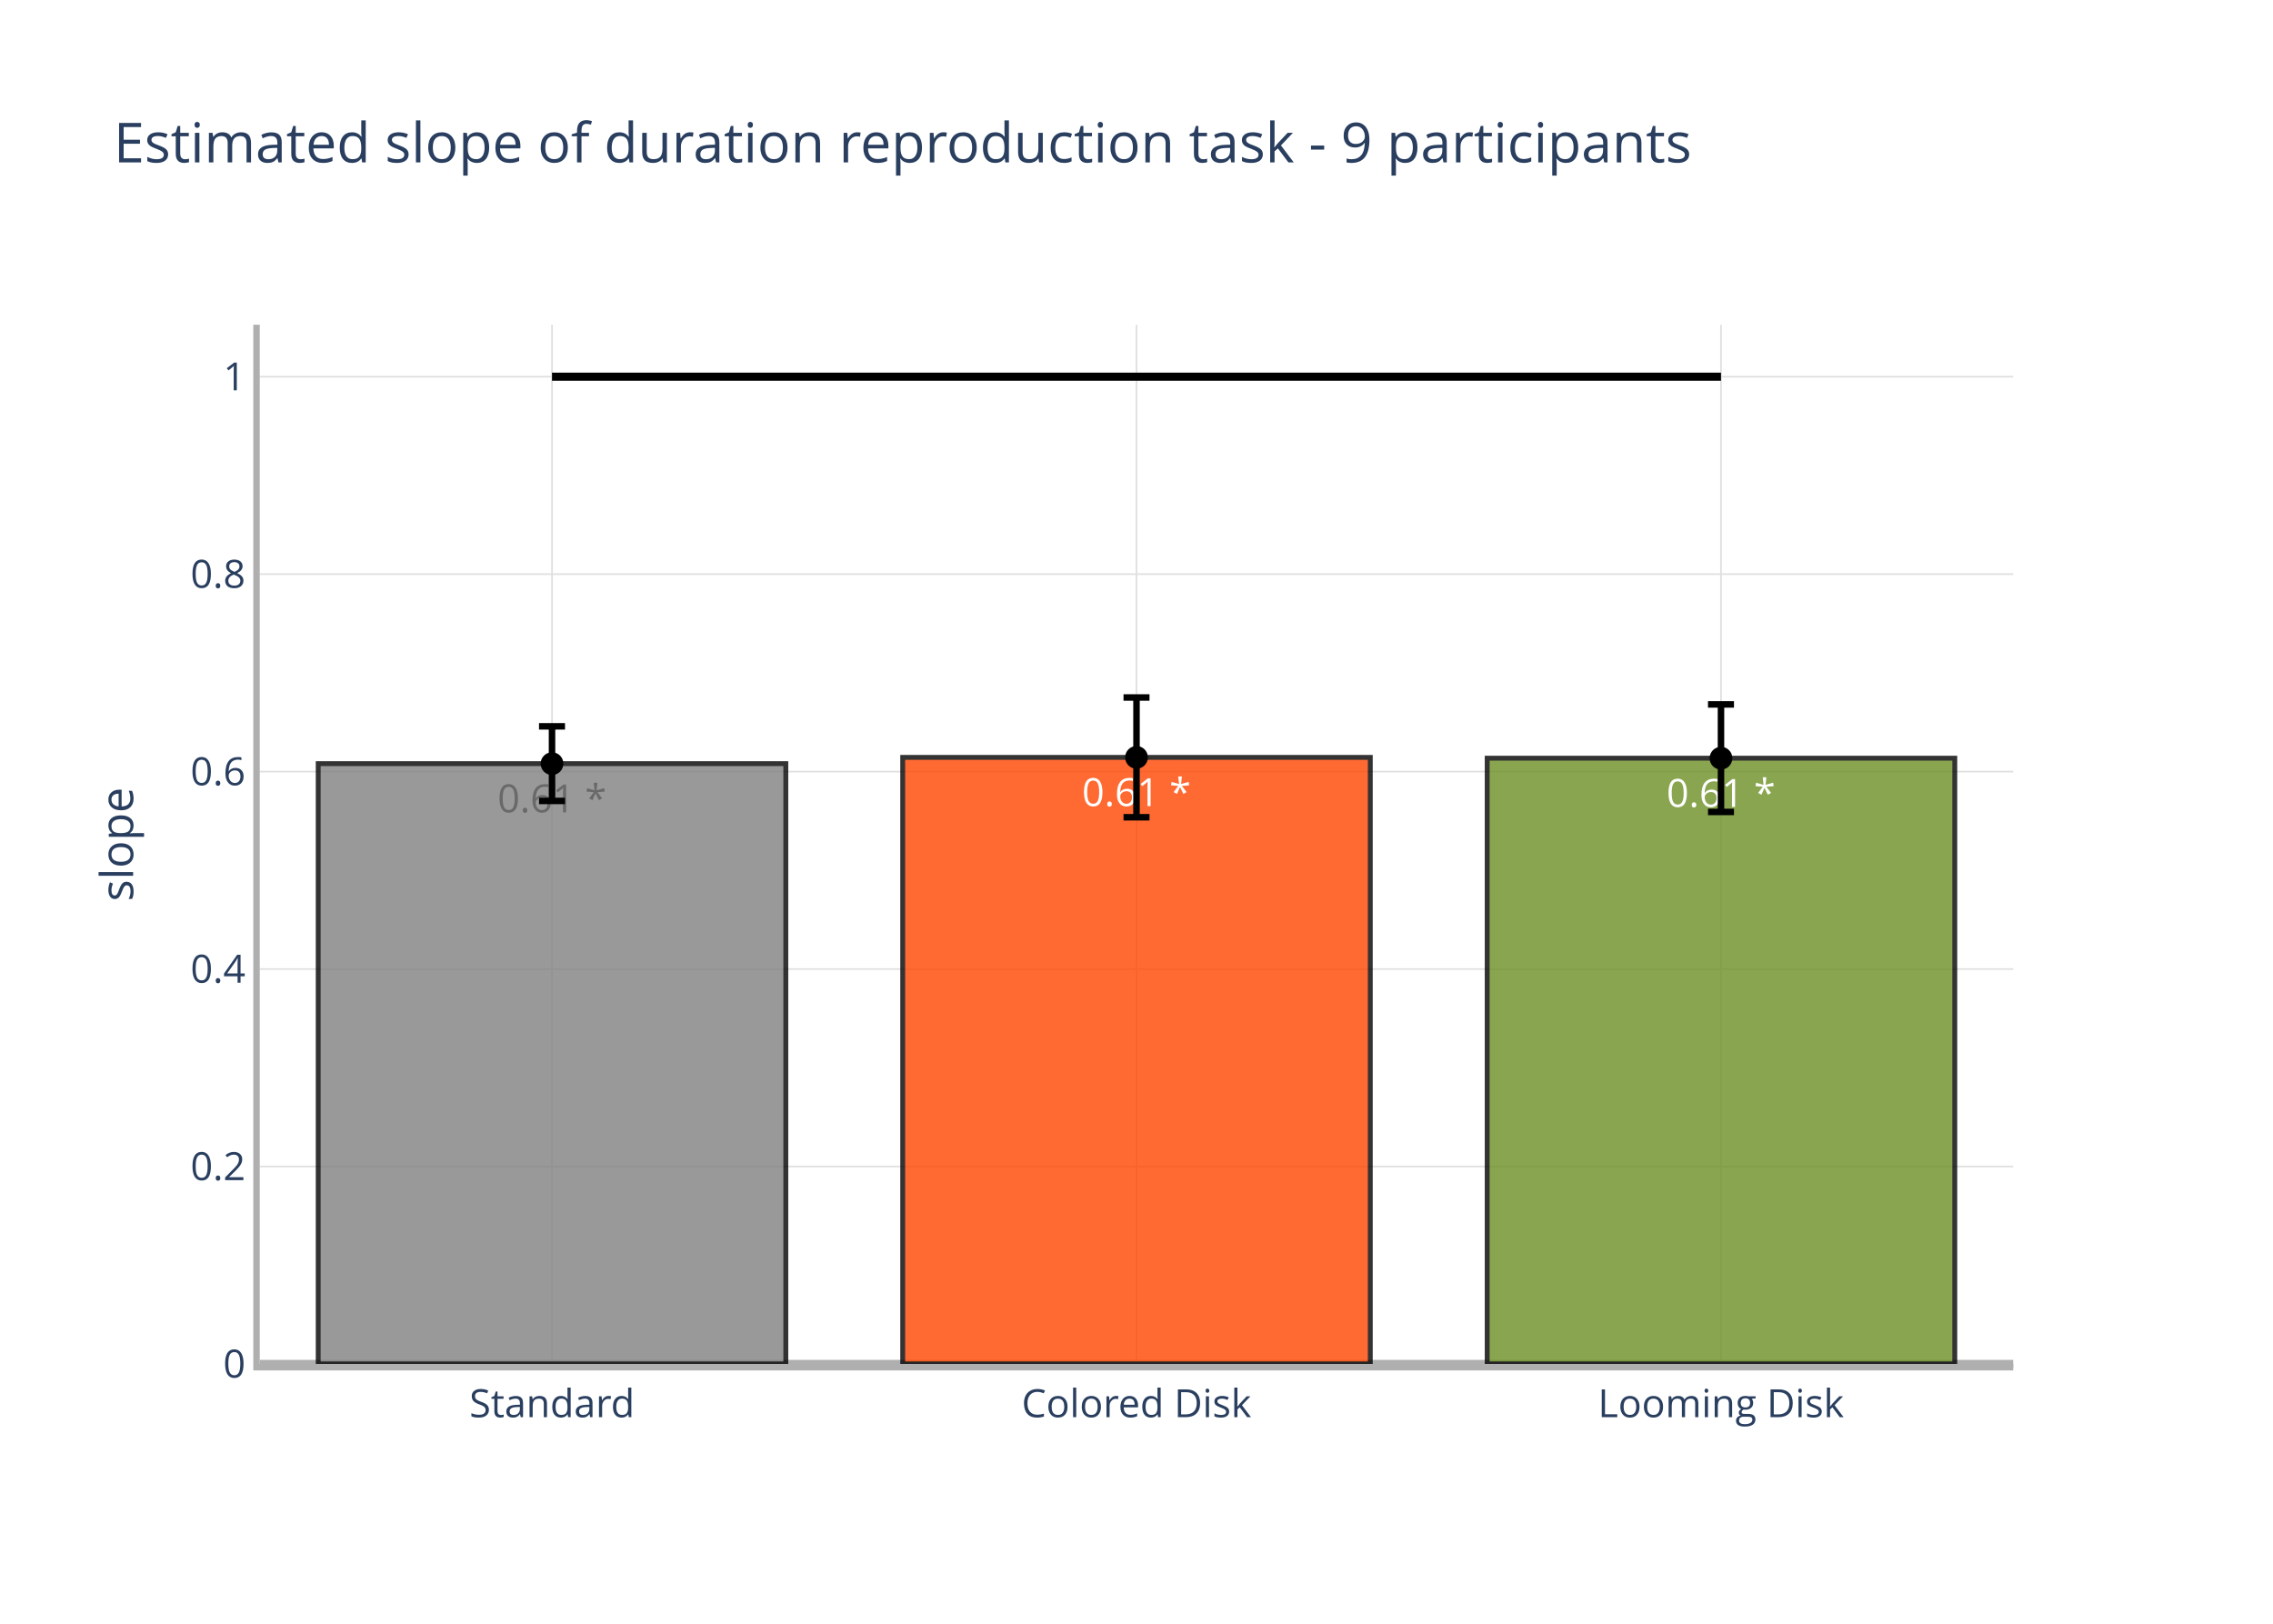
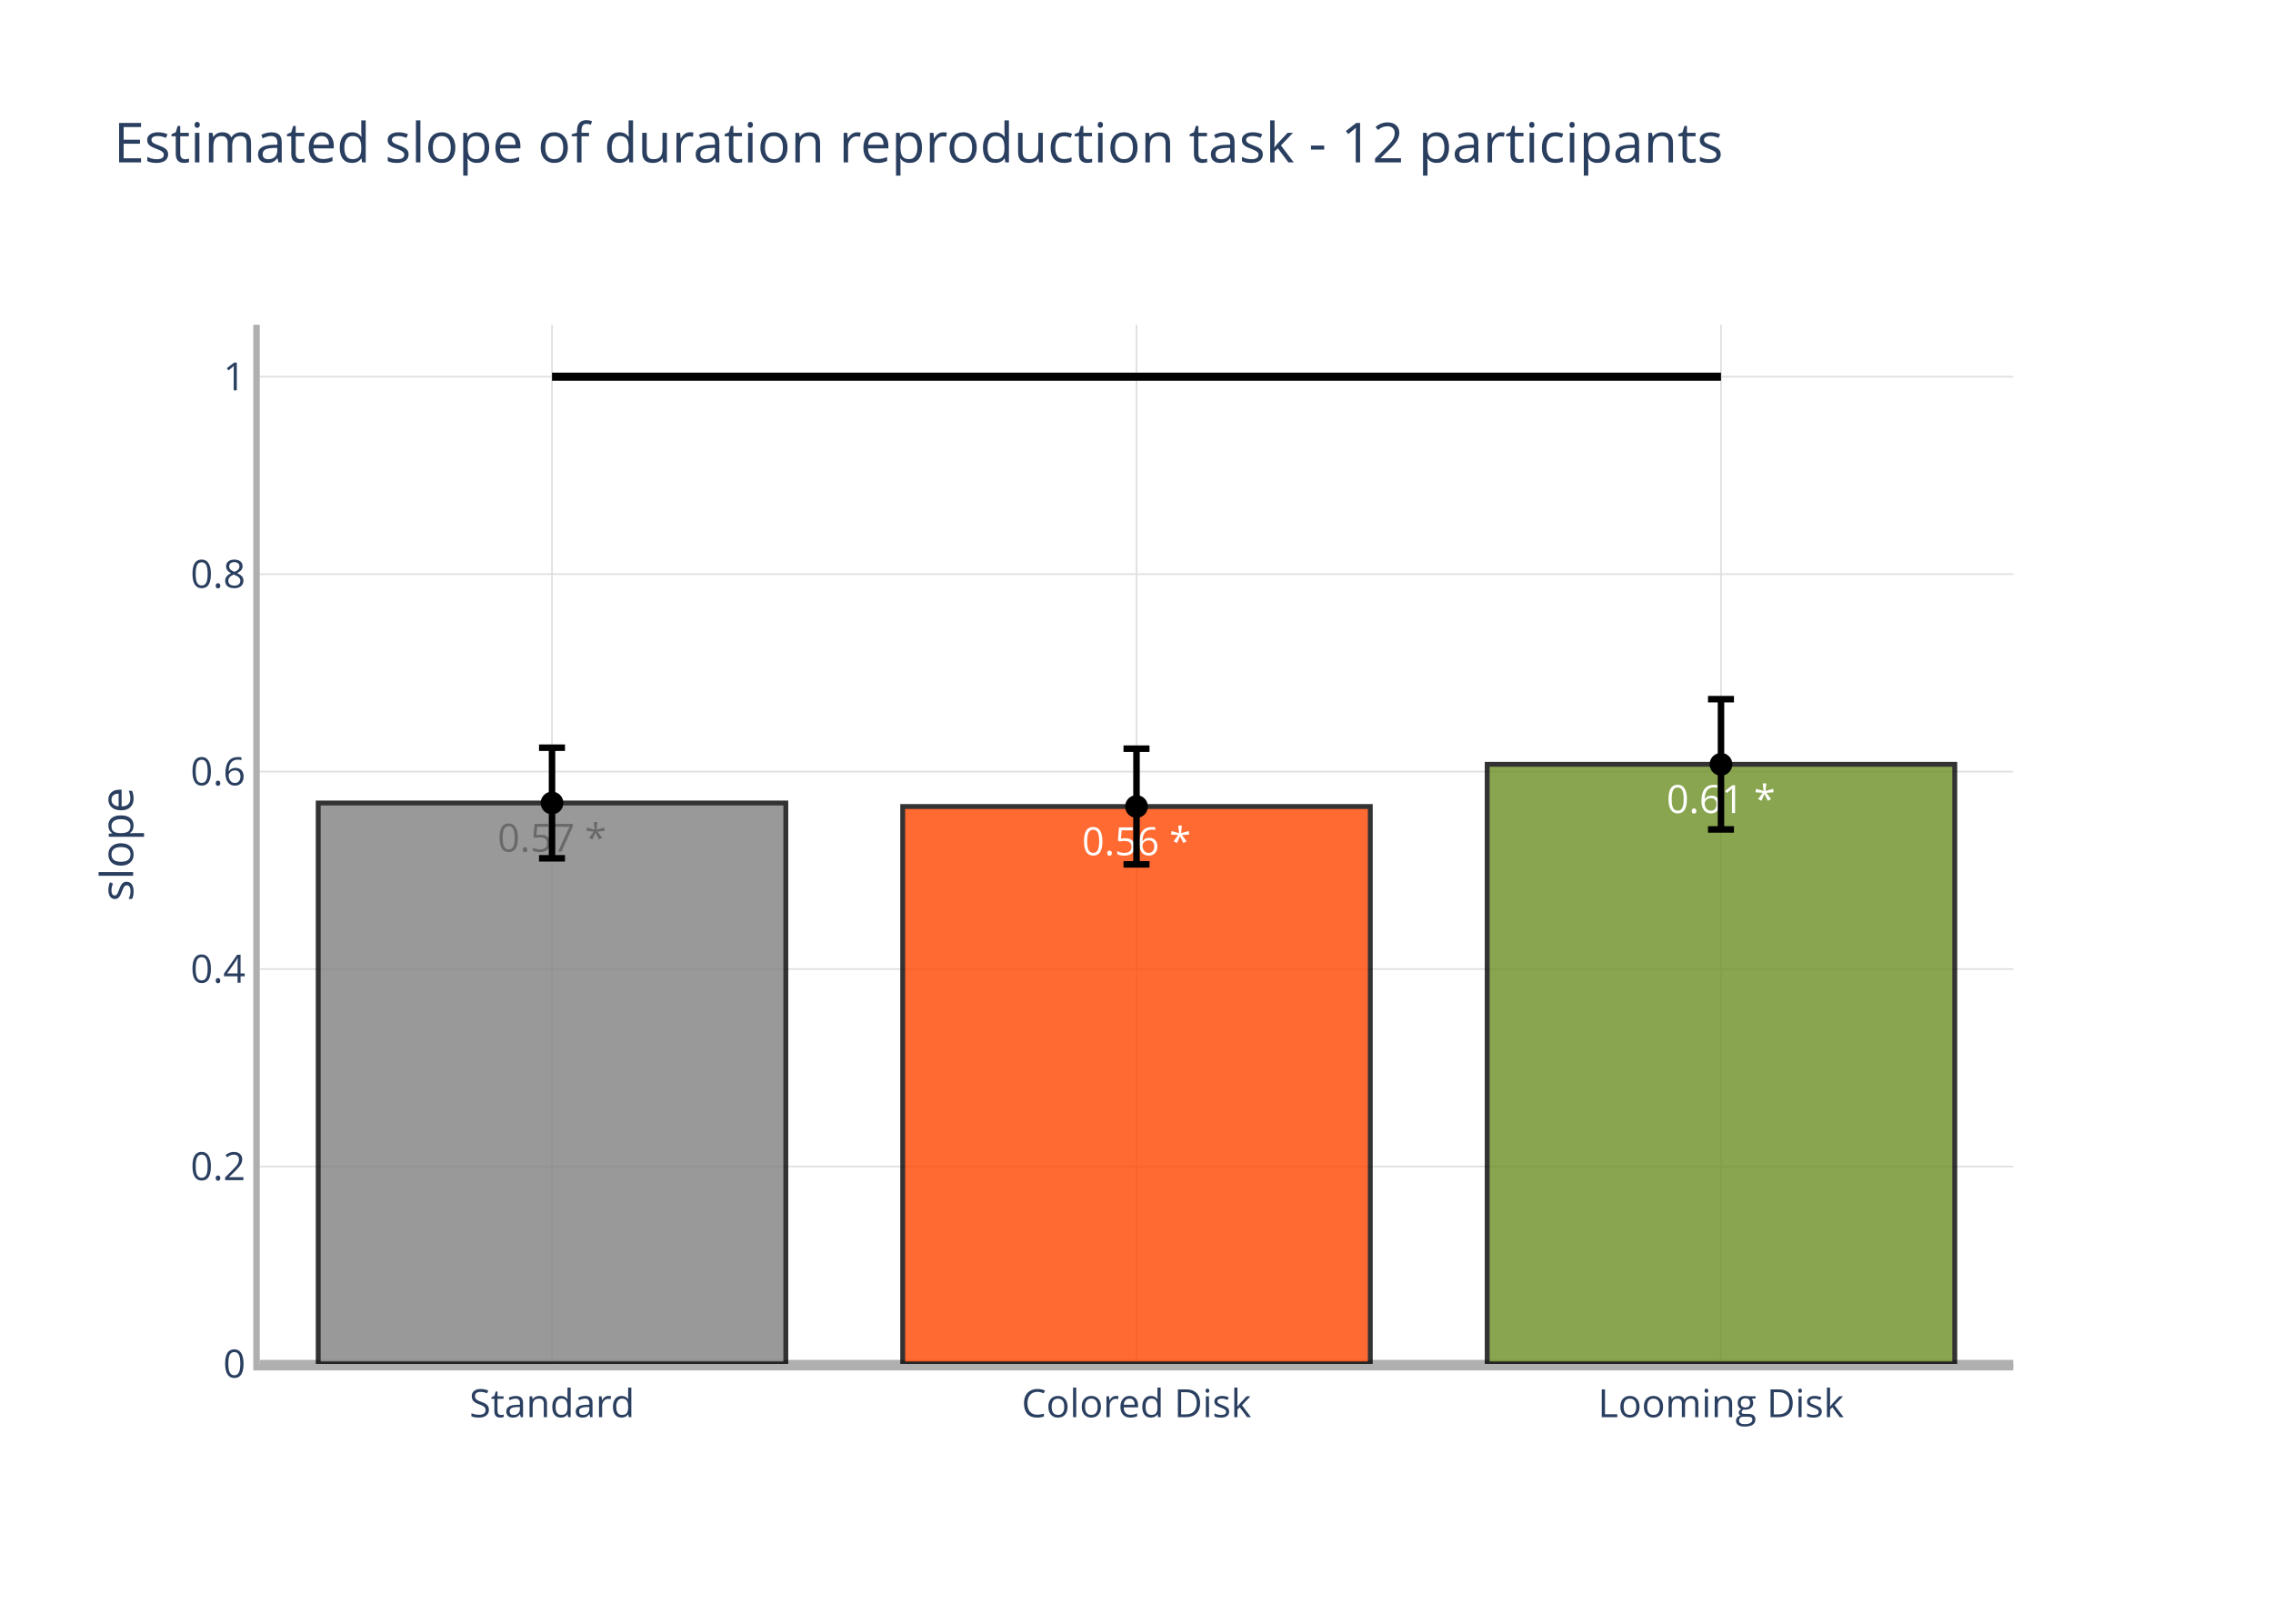
<svg xmlns="http://www.w3.org/2000/svg" class="main-svg" width="700" height="500" viewBox="0 0 700 500">
  <rect x="0" y="0" width="700" height="500" style="fill: rgb(255, 255, 255); fill-opacity: 1;" />
-   <defs id="defs-7e801e">
+   <defs id="defs-07aeaa">
    <g class="clips">
-       <clipPath id="clip7e801exyplot" class="plotclip">
+       <clipPath id="clip07aeaaxyplot" class="plotclip">
        <rect width="540" height="320" />
      </clipPath>
-       <clipPath class="axesclip" id="clip7e801ex">
+       <clipPath class="axesclip" id="clip07aeaax">
        <rect x="80" y="0" width="540" height="500" />
      </clipPath>
-       <clipPath class="axesclip" id="clip7e801ey">
+       <clipPath class="axesclip" id="clip07aeaay">
        <rect x="0" y="100" width="700" height="320" />
      </clipPath>
-       <clipPath class="axesclip" id="clip7e801exy">
+       <clipPath class="axesclip" id="clip07aeaaxy">
        <rect x="80" y="100" width="540" height="320" />
      </clipPath>
    </g>
    <g class="gradients" />
  </defs>
  <g class="bglayer">
    <rect class="bg" x="80" y="100" width="540" height="320" style="fill: rgb(255, 255, 255); fill-opacity: 1; stroke-width: 0;" />
  </g>
  <g class="layer-below">
    <g class="imagelayer" />
    <g class="shapelayer" />
  </g>
  <g class="cartesianlayer">
    <g class="subplot xy">
      <g class="layer-subplot">
        <g class="shapelayer" />
        <g class="imagelayer" />
      </g>
      <g class="gridlayer">
        <g class="x">
          <path class="xgrid crisp" transform="translate(170,0)" d="M0,100v320" style="stroke: rgb(223, 223, 223); stroke-opacity: 1; stroke-width: 0.5px;" />
          <path class="xgrid crisp" transform="translate(350,0)" d="M0,100v320" style="stroke: rgb(223, 223, 223); stroke-opacity: 1; stroke-width: 0.5px;" />
          <path class="xgrid crisp" transform="translate(530,0)" d="M0,100v320" style="stroke: rgb(223, 223, 223); stroke-opacity: 1; stroke-width: 0.5px;" />
        </g>
        <g class="y">
          <path class="ygrid crisp" transform="translate(0,359.2)" d="M80,0h540" style="stroke: rgb(223, 223, 223); stroke-opacity: 1; stroke-width: 0.5px;" />
          <path class="ygrid crisp" transform="translate(0,298.4)" d="M80,0h540" style="stroke: rgb(223, 223, 223); stroke-opacity: 1; stroke-width: 0.5px;" />
          <path class="ygrid crisp" transform="translate(0,237.6)" d="M80,0h540" style="stroke: rgb(223, 223, 223); stroke-opacity: 1; stroke-width: 0.5px;" />
          <path class="ygrid crisp" transform="translate(0,176.8)" d="M80,0h540" style="stroke: rgb(223, 223, 223); stroke-opacity: 1; stroke-width: 0.5px;" />
          <path class="ygrid crisp" transform="translate(0,116)" d="M80,0h540" style="stroke: rgb(223, 223, 223); stroke-opacity: 1; stroke-width: 0.5px;" />
        </g>
      </g>
      <g class="zerolinelayer">
        <path class="yzl zl crisp" transform="translate(0,420)" d="M80,0h540" style="stroke: rgb(175, 175, 175); stroke-opacity: 1; stroke-width: 2.5px;" />
      </g>
      <path class="xlines-below" />
      <path class="ylines-below" />
      <g class="overlines-below" />
      <g class="xaxislayer-below" />
      <g class="yaxislayer-below" />
      <g class="overaxes-below" />
-       <g class="plot" transform="translate(80, 100)" clip-path="url('#clip7e801exyplot')">
+       <g class="plot" transform="translate(80, 100)" clip-path="url('#clip07aeaaxyplot')">
        <g class="barlayer mlayer">
          <g class="trace bars" style="opacity: 0.8;">
            <g class="points">
              <g class="point">
-                 <path d="M18,320V135.15H162V320Z" style="vector-effect: non-scaling-stroke; opacity: 1; stroke-width: 1.5px; fill: rgb(128, 128, 128); fill-opacity: 1; stroke: rgb(0, 0, 0); stroke-opacity: 1;" />
-                 <text class="bartext bartext-inside" transform="translate(90 150.15)" text-anchor="middle" data-notex="1" x="0" y="0" style="font-family: 'Open Sans', verdana, arial, sans-serif; font-size: 12px; fill: rgb(68, 68, 68); fill-opacity: 1; white-space: pre;">0.61 *</text>
+                 <path d="M18,320V147.27H162V320Z" style="vector-effect: non-scaling-stroke; opacity: 1; stroke-width: 1.5px; fill: rgb(128, 128, 128); fill-opacity: 1; stroke: rgb(0, 0, 0); stroke-opacity: 1;" />
+                 <text class="bartext bartext-inside" transform="translate(90 162.27)" text-anchor="middle" data-notex="1" x="0" y="0" style="font-family: 'Open Sans', verdana, arial, sans-serif; font-size: 12px; fill: rgb(68, 68, 68); fill-opacity: 1; white-space: pre;">0.57 *</text>
              </g>
            </g>
          </g>
          <g class="trace bars" style="opacity: 0.8;">
            <g class="points">
              <g class="point">
-                 <path d="M198,320V133.22H342V320Z" style="vector-effect: non-scaling-stroke; opacity: 1; stroke-width: 1.5px; fill: rgb(255, 69, 0); fill-opacity: 1; stroke: rgb(0, 0, 0); stroke-opacity: 1;" />
-                 <text class="bartext bartext-inside" transform="translate(270 148.22)" text-anchor="middle" data-notex="1" x="0" y="0" style="font-family: 'Open Sans', verdana, arial, sans-serif; font-size: 12px; fill: rgb(255, 255, 255); fill-opacity: 1; white-space: pre;">0.61 *</text>
+                 <path d="M198,320V148.35H342V320Z" style="vector-effect: non-scaling-stroke; opacity: 1; stroke-width: 1.5px; fill: rgb(255, 69, 0); fill-opacity: 1; stroke: rgb(0, 0, 0); stroke-opacity: 1;" />
+                 <text class="bartext bartext-inside" transform="translate(270 163.35)" text-anchor="middle" data-notex="1" x="0" y="0" style="font-family: 'Open Sans', verdana, arial, sans-serif; font-size: 12px; fill: rgb(255, 255, 255); fill-opacity: 1; white-space: pre;">0.56 *</text>
              </g>
            </g>
          </g>
          <g class="trace bars" style="opacity: 0.8;">
            <g class="points">
              <g class="point">
-                 <path d="M378,320V133.47H522V320Z" style="vector-effect: non-scaling-stroke; opacity: 1; stroke-width: 1.5px; fill: rgb(107, 142, 35); fill-opacity: 1; stroke: rgb(0, 0, 0); stroke-opacity: 1;" />
-                 <text class="bartext bartext-inside" transform="translate(450 148.47)" text-anchor="middle" data-notex="1" x="0" y="0" style="font-family: 'Open Sans', verdana, arial, sans-serif; font-size: 12px; fill: rgb(255, 255, 255); fill-opacity: 1; white-space: pre;">0.61 *</text>
+                 <path d="M378,320V135.35H522V320Z" style="vector-effect: non-scaling-stroke; opacity: 1; stroke-width: 1.5px; fill: rgb(107, 142, 35); fill-opacity: 1; stroke: rgb(0, 0, 0); stroke-opacity: 1;" />
+                 <text class="bartext bartext-inside" transform="translate(450 150.35)" text-anchor="middle" data-notex="1" x="0" y="0" style="font-family: 'Open Sans', verdana, arial, sans-serif; font-size: 12px; fill: rgb(255, 255, 255); fill-opacity: 1; white-space: pre;">0.61 *</text>
              </g>
            </g>
          </g>
        </g>
        <g class="scatterlayer mlayer">
-           <g class="trace scatter trace2d4e57" style="stroke-miterlimit: 2; opacity: 1;">
+           <g class="trace scatter tracedbacbf" style="stroke-miterlimit: 2; opacity: 1;">
            <g class="fills" />
            <g class="errorbars">
              <g class="errorbar">
-                 <path class="yerror" d="M86,123.66h8m-4,0V146.63m-4,0h8" style="vector-effect: non-scaling-stroke; stroke-width: 2px; stroke: rgb(0, 0, 0); stroke-opacity: 1;" />
+                 <path class="yerror" d="M86,130.24h8m-4,0V164.3m-4,0h8" style="vector-effect: non-scaling-stroke; stroke-width: 2px; stroke: rgb(0, 0, 0); stroke-opacity: 1;" />
              </g>
            </g>
            <g class="lines" />
            <g class="points">
-               <path class="point" transform="translate(90,135.15)" d="M2.5,0A2.5,2.5 0 1,1 0,-2.5A2.5,2.5 0 0,1 2.5,0Z" style="opacity: 1; stroke-width: 2px; fill: rgb(0, 0, 0); fill-opacity: 1; stroke: rgb(0, 0, 0); stroke-opacity: 1;" />
+               <path class="point" transform="translate(90,147.27)" d="M2.5,0A2.5,2.5 0 1,1 0,-2.5A2.5,2.5 0 0,1 2.5,0Z" style="opacity: 1; stroke-width: 2px; fill: rgb(0, 0, 0); fill-opacity: 1; stroke: rgb(0, 0, 0); stroke-opacity: 1;" />
            </g>
            <g class="text" />
          </g>
-           <g class="trace scatter trace3f91d9" style="stroke-miterlimit: 2; opacity: 1;">
+           <g class="trace scatter tracec6fa61" style="stroke-miterlimit: 2; opacity: 1;">
            <g class="fills" />
            <g class="errorbars">
              <g class="errorbar">
-                 <path class="yerror" d="M266,114.78h8m-4,0V151.66m-4,0h8" style="vector-effect: non-scaling-stroke; stroke-width: 2px; stroke: rgb(0, 0, 0); stroke-opacity: 1;" />
+                 <path class="yerror" d="M266,130.54h8m-4,0V166.17m-4,0h8" style="vector-effect: non-scaling-stroke; stroke-width: 2px; stroke: rgb(0, 0, 0); stroke-opacity: 1;" />
              </g>
            </g>
            <g class="lines" />
            <g class="points">
-               <path class="point" transform="translate(270,133.22)" d="M2.5,0A2.5,2.5 0 1,1 0,-2.5A2.5,2.5 0 0,1 2.5,0Z" style="opacity: 1; stroke-width: 2px; fill: rgb(0, 0, 0); fill-opacity: 1; stroke: rgb(0, 0, 0); stroke-opacity: 1;" />
+               <path class="point" transform="translate(270,148.35)" d="M2.5,0A2.5,2.5 0 1,1 0,-2.5A2.5,2.5 0 0,1 2.5,0Z" style="opacity: 1; stroke-width: 2px; fill: rgb(0, 0, 0); fill-opacity: 1; stroke: rgb(0, 0, 0); stroke-opacity: 1;" />
            </g>
            <g class="text" />
          </g>
-           <g class="trace scatter trace60b118" style="stroke-miterlimit: 2; opacity: 1;">
+           <g class="trace scatter tracec827f1" style="stroke-miterlimit: 2; opacity: 1;">
            <g class="fills" />
            <g class="errorbars">
              <g class="errorbar">
-                 <path class="yerror" d="M446,116.91h8m-4,0V150.02m-4,0h8" style="vector-effect: non-scaling-stroke; stroke-width: 2px; stroke: rgb(0, 0, 0); stroke-opacity: 1;" />
+                 <path class="yerror" d="M446,115.29h8m-4,0V155.41m-4,0h8" style="vector-effect: non-scaling-stroke; stroke-width: 2px; stroke: rgb(0, 0, 0); stroke-opacity: 1;" />
              </g>
            </g>
            <g class="lines" />
            <g class="points">
-               <path class="point" transform="translate(450,133.47)" d="M2.5,0A2.5,2.5 0 1,1 0,-2.5A2.5,2.5 0 0,1 2.5,0Z" style="opacity: 1; stroke-width: 2px; fill: rgb(0, 0, 0); fill-opacity: 1; stroke: rgb(0, 0, 0); stroke-opacity: 1;" />
+               <path class="point" transform="translate(450,135.35)" d="M2.5,0A2.5,2.5 0 1,1 0,-2.5A2.5,2.5 0 0,1 2.5,0Z" style="opacity: 1; stroke-width: 2px; fill: rgb(0, 0, 0); fill-opacity: 1; stroke: rgb(0, 0, 0); stroke-opacity: 1;" />
            </g>
            <g class="text" />
          </g>
-           <g class="trace scatter trace2951c7" style="stroke-miterlimit: 2; opacity: 1;">
+           <g class="trace scatter tracea69016" style="stroke-miterlimit: 2; opacity: 1;">
            <g class="fills" />
            <g class="errorbars" />
            <g class="lines">
              <path class="js-line" d="M90,16L450,16" style="vector-effect: non-scaling-stroke; fill: none; stroke: rgb(0, 0, 0); stroke-opacity: 1; stroke-width: 2.5px; opacity: 1;" />
            </g>
            <g class="points" />
            <g class="text" />
          </g>
        </g>
      </g>
      <g class="overplot" />
      <path class="xlines-above crisp" d="M78,421H620" style="fill: none; stroke-width: 2px; stroke: rgb(175, 175, 175); stroke-opacity: 1;" />
      <path class="ylines-above crisp" d="M79,100V420" style="fill: none; stroke-width: 2px; stroke: rgb(175, 175, 175); stroke-opacity: 1;" />
      <g class="overlines-above" />
      <g class="xaxislayer-above">
        <g class="xtick">
          <text text-anchor="middle" x="0" y="436.4" transform="translate(170,0)" style="font-family: 'Open Sans', verdana, arial, sans-serif; font-size: 12px; fill: rgb(42, 63, 95); fill-opacity: 1; white-space: pre;">Standard</text>
        </g>
        <g class="xtick">
          <text text-anchor="middle" x="0" y="436.4" transform="translate(350,0)" style="font-family: 'Open Sans', verdana, arial, sans-serif; font-size: 12px; fill: rgb(42, 63, 95); fill-opacity: 1; white-space: pre;">Colored Disk</text>
        </g>
        <g class="xtick">
          <text text-anchor="middle" x="0" y="436.4" transform="translate(530,0)" style="font-family: 'Open Sans', verdana, arial, sans-serif; font-size: 12px; fill: rgb(42, 63, 95); fill-opacity: 1; white-space: pre;">Looming Disk</text>
        </g>
      </g>
      <g class="yaxislayer-above">
        <g class="ytick">
          <text text-anchor="end" x="75.6" y="4.2" transform="translate(0,420)" style="font-family: 'Open Sans', verdana, arial, sans-serif; font-size: 12px; fill: rgb(42, 63, 95); fill-opacity: 1; white-space: pre;">0</text>
        </g>
        <g class="ytick">
          <text text-anchor="end" x="75.6" y="4.2" transform="translate(0,359.2)" style="font-family: 'Open Sans', verdana, arial, sans-serif; font-size: 12px; fill: rgb(42, 63, 95); fill-opacity: 1; white-space: pre;">0.2</text>
        </g>
        <g class="ytick">
          <text text-anchor="end" x="75.6" y="4.2" transform="translate(0,298.4)" style="font-family: 'Open Sans', verdana, arial, sans-serif; font-size: 12px; fill: rgb(42, 63, 95); fill-opacity: 1; white-space: pre;">0.4</text>
        </g>
        <g class="ytick">
          <text text-anchor="end" x="75.6" y="4.2" transform="translate(0,237.6)" style="font-family: 'Open Sans', verdana, arial, sans-serif; font-size: 12px; fill: rgb(42, 63, 95); fill-opacity: 1; white-space: pre;">0.6</text>
        </g>
        <g class="ytick">
          <text text-anchor="end" x="75.6" y="4.2" transform="translate(0,176.8)" style="font-family: 'Open Sans', verdana, arial, sans-serif; font-size: 12px; fill: rgb(42, 63, 95); fill-opacity: 1; white-space: pre;">0.8</text>
        </g>
        <g class="ytick">
          <text text-anchor="end" x="75.6" y="4.2" transform="translate(0,116)" style="font-family: 'Open Sans', verdana, arial, sans-serif; font-size: 12px; fill: rgb(42, 63, 95); fill-opacity: 1; white-space: pre;">1</text>
        </g>
      </g>
      <g class="overaxes-above" />
    </g>
  </g>
  <g class="polarlayer" />
  <g class="ternarylayer" />
  <g class="geolayer" />
  <g class="funnelarealayer" />
  <g class="pielayer" />
  <g class="sunburstlayer" />
  <g class="glimages" />
-   <defs id="topdefs-7e801e">
+   <defs id="topdefs-07aeaa">
    <g class="clips" />
  </defs>
  <g class="layer-above">
    <g class="imagelayer" />
    <g class="shapelayer" />
  </g>
  <g class="infolayer">
    <g class="g-gtitle">
-       <text class="gtitle" x="35" y="50" text-anchor="start" dy="0em" style="font-family: 'Open Sans', verdana, arial, sans-serif; font-size: 17px; fill: rgb(42, 63, 95); opacity: 1; font-weight: normal; white-space: pre;">Estimated slope of duration reproduction task - 9 participants</text>
+       <text class="gtitle" x="35" y="50" text-anchor="start" dy="0em" style="font-family: 'Open Sans', verdana, arial, sans-serif; font-size: 17px; fill: rgb(42, 63, 95); opacity: 1; font-weight: normal; white-space: pre;">Estimated slope of duration reproduction task - 12 participants</text>
    </g>
    <g class="g-xtitle" />
    <g class="g-ytitle">
      <text class="ytitle" transform="rotate(-90,41,260)" x="41" y="260" text-anchor="middle" style="font-family: 'Open Sans', verdana, arial, sans-serif; font-size: 14px; fill: rgb(42, 63, 95); opacity: 1; font-weight: normal; white-space: pre;">slope</text>
    </g>
  </g>
</svg>
